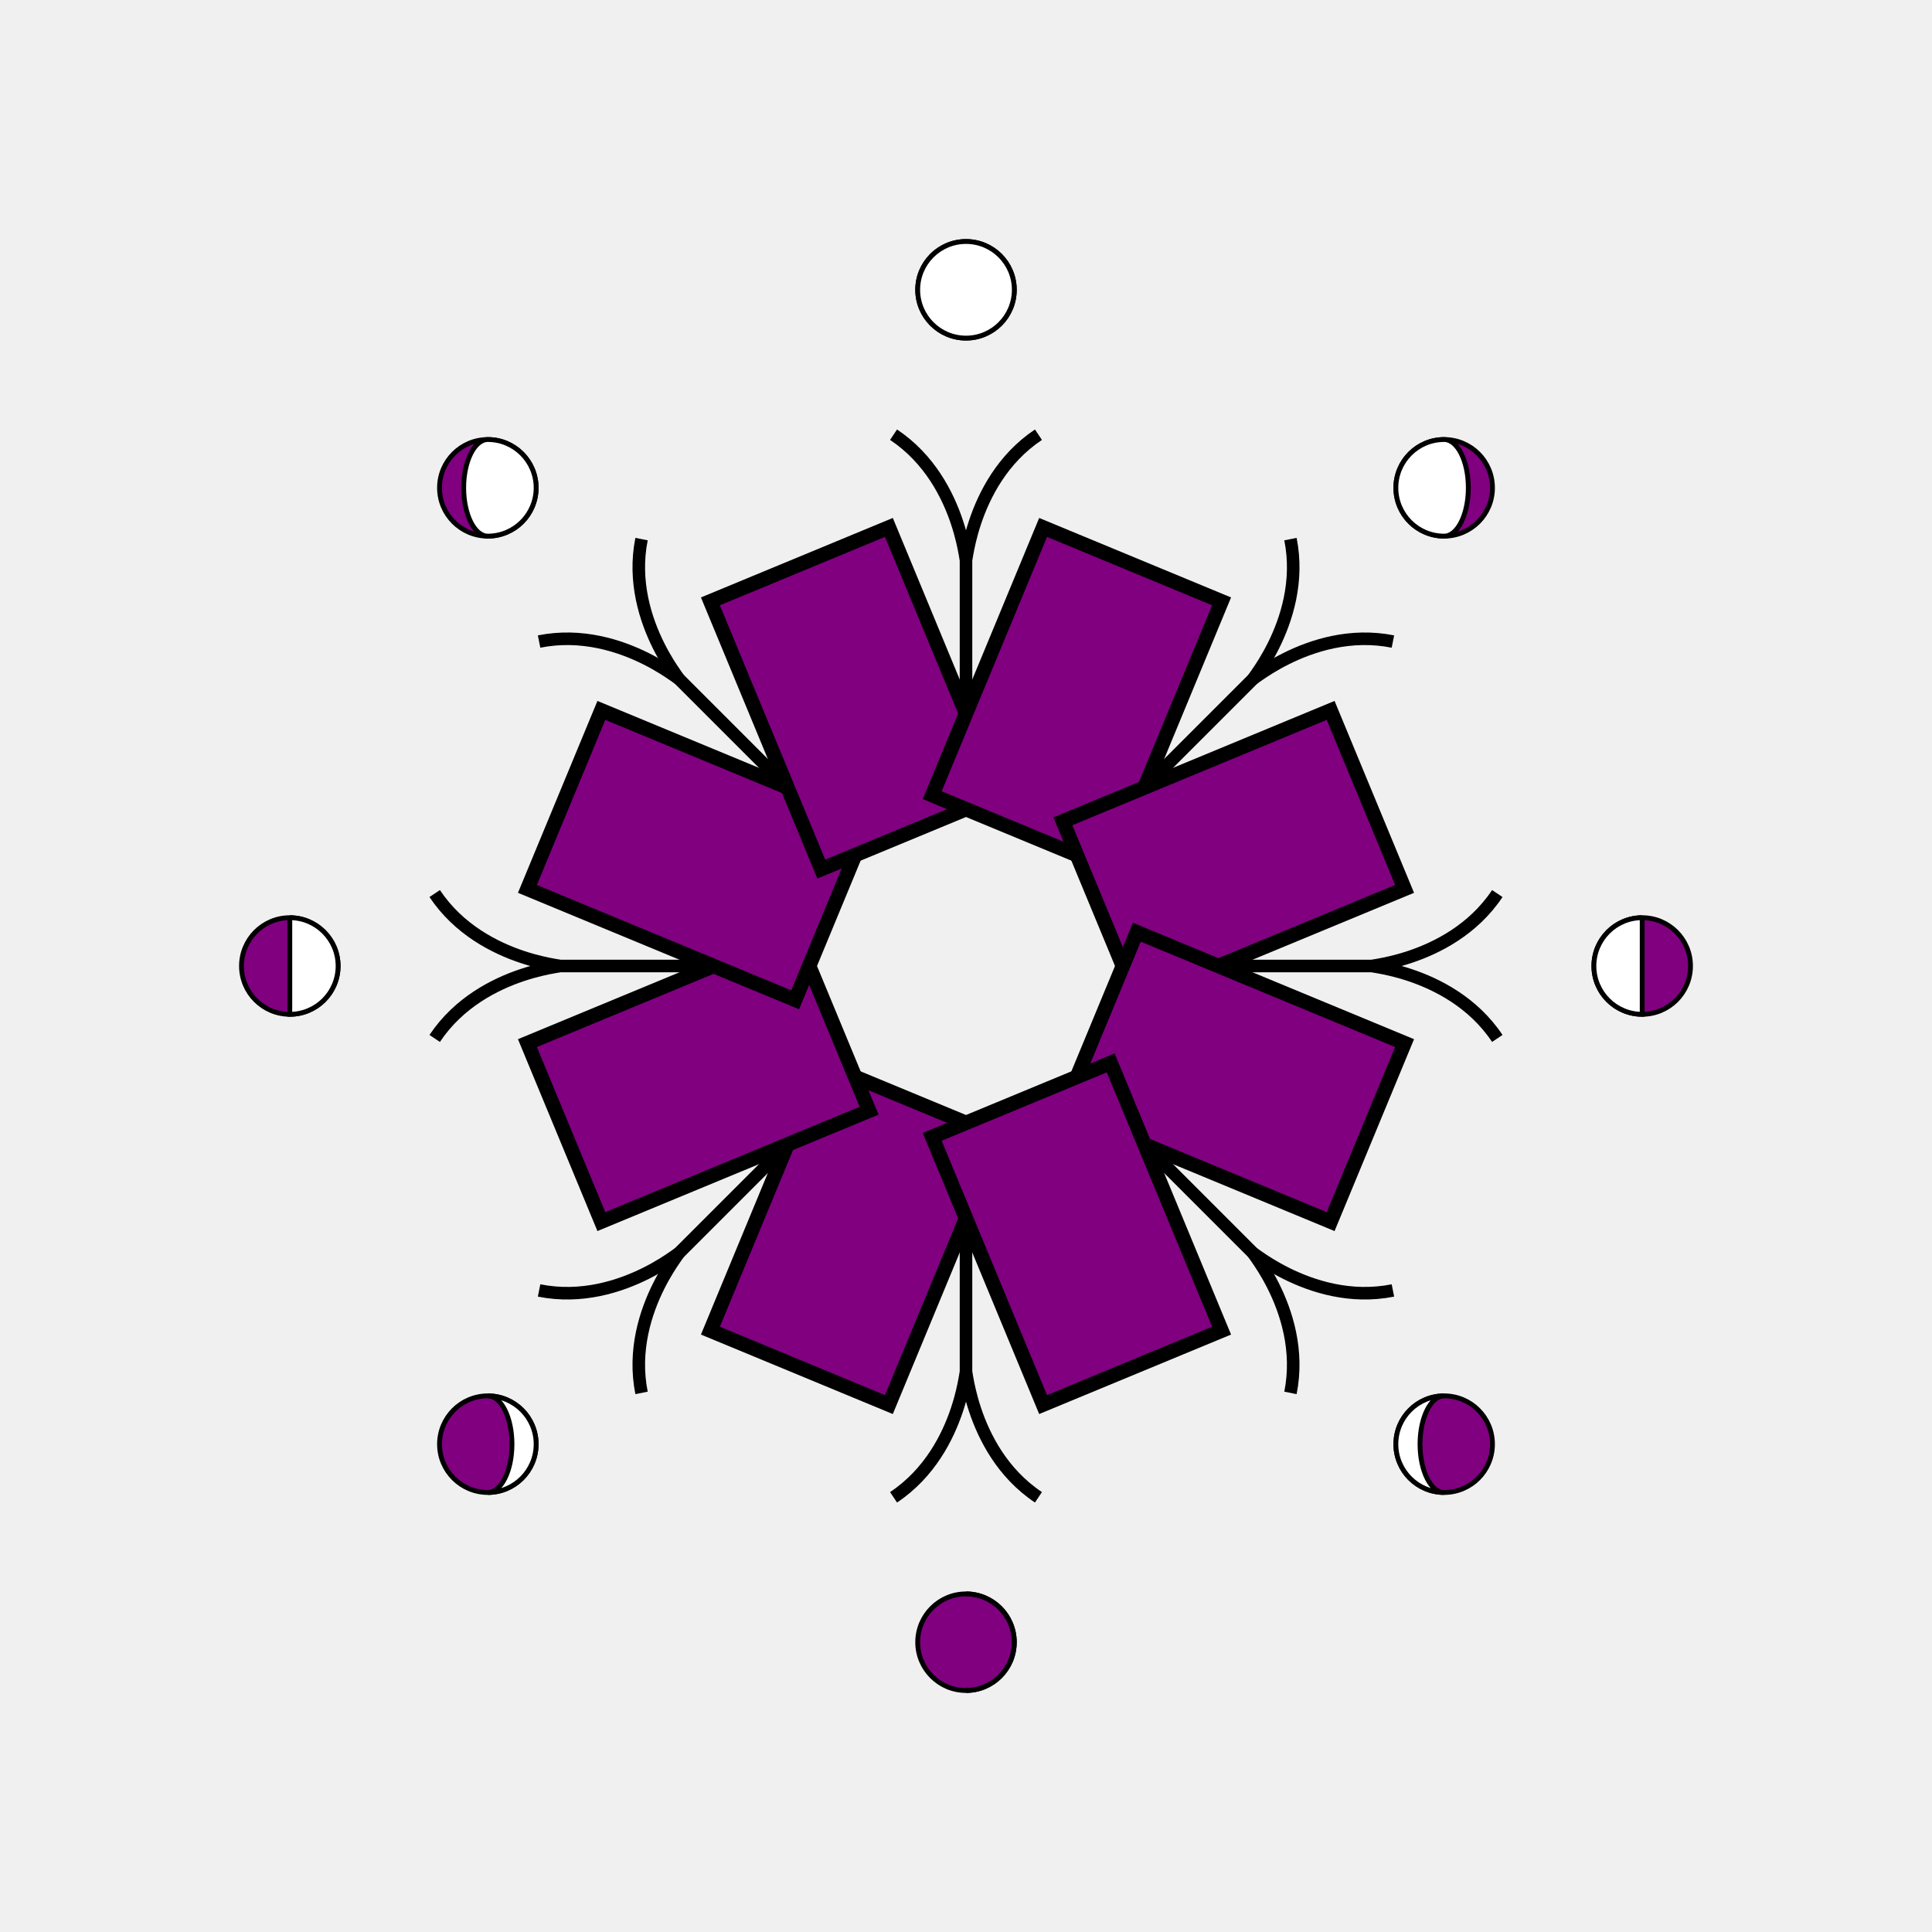
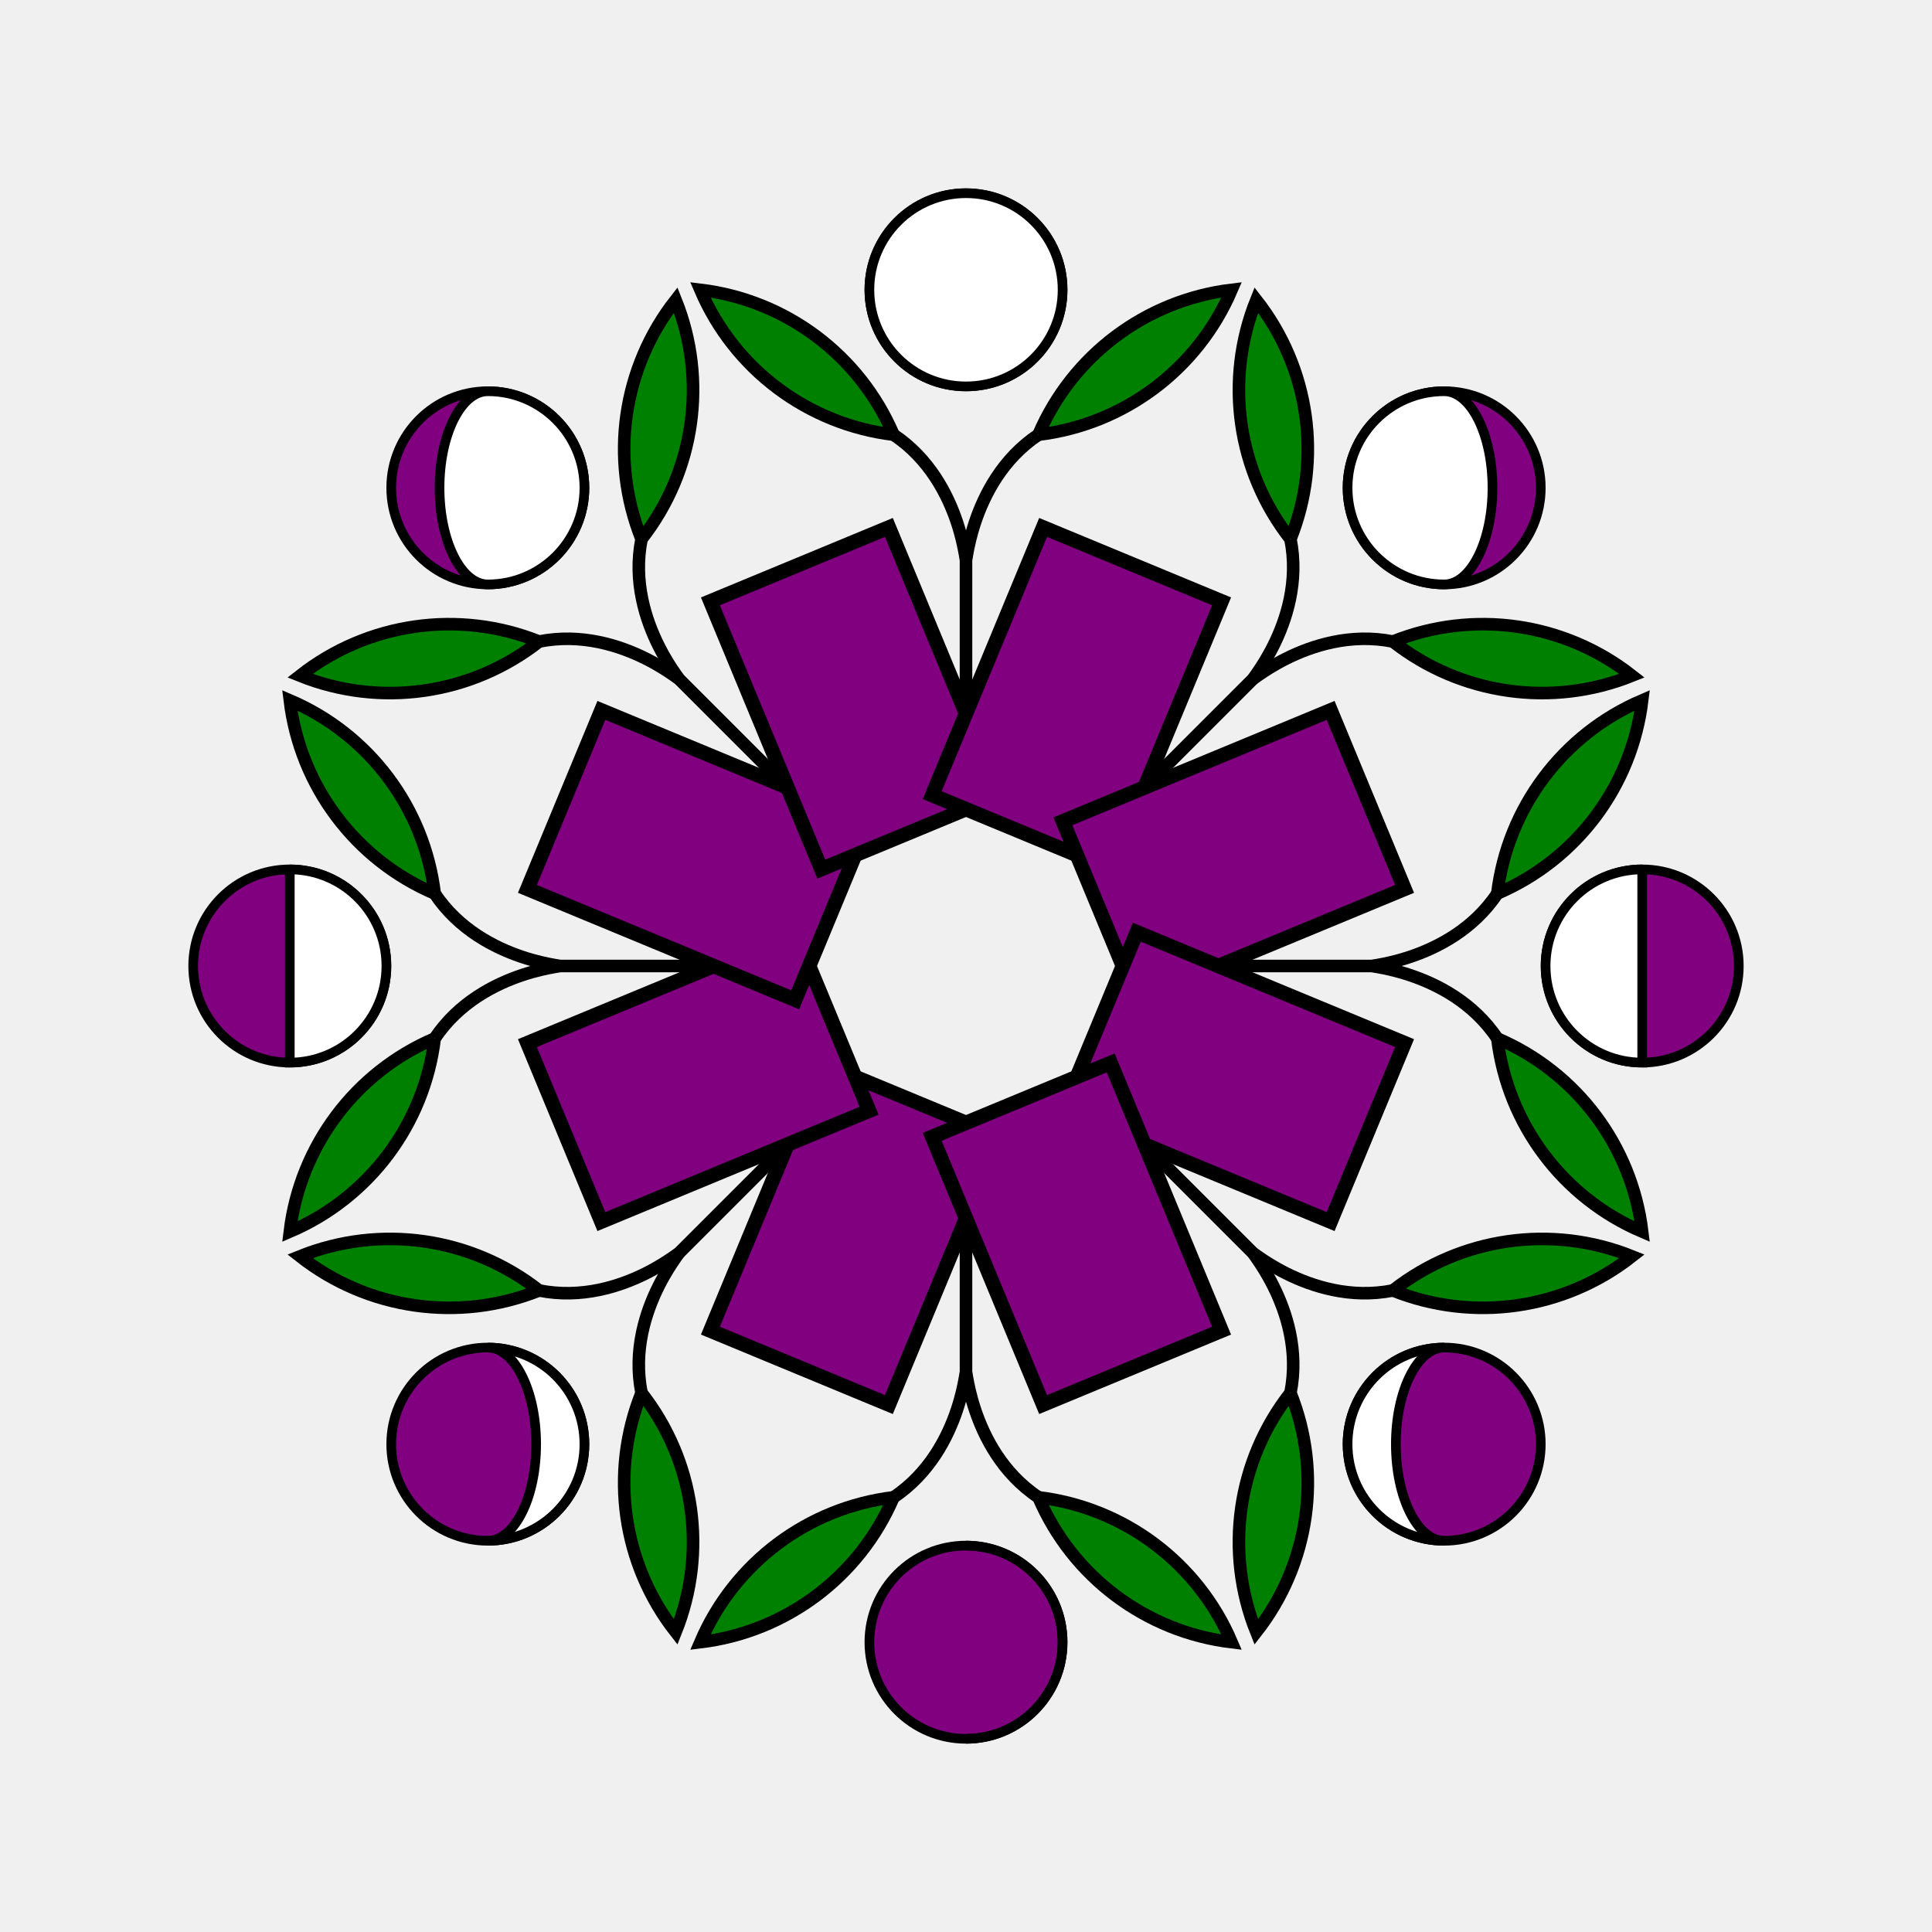
<svg xmlns="http://www.w3.org/2000/svg" viewBox="-1 -1 2 2">
  <style type="text/css">
      .plant {
        stroke: black;
        stroke-width: 0.013;
      }
      .plant-stem {
        fill: none;
      }
+       .plant-leaf {
+         fill: green;
+       }
    </style>
  <g class="plant" transform="         rotate(0)         translate(0, 0.2)       ">
    <path class="plant-stem" d="           M 0,0           L 0,0.25         " />
-     <path class="plant-stem" d="           M 0,0.225           C 0,0.2 0,0.3 0.075,0.35         " />
-     <path class="plant-stem" d="           M 0,0.225           C 0,0.2 0,0.3 -0.075,0.35         " />
+     <path class="plant-stem" d="         M 0,0.225         C 0,0.2 0,0.3 0.075,0.35       " />
+     <path class="plant-stem" d="         M 0,0.225         C 0,0.2 0,0.3 -0.075,0.35       " />
+     <path class="plant-leaf" d="         M 0.075,0.35         a 0.25,0.25 -45 0,0 0.2,0.15         A 0.25,0.25 -45 0,0 0.075,0.35       " />
+     <path class="plant-leaf" d="         M -0.075,0.35         a 0.25,0.25 -45 0,0 -0.2,0.15         A 0.25,0.25 -45 0,0 -0.075,0.35       " />
  </g>
  <g class="plant" transform="         rotate(45)         translate(0, 0.2)       ">
    <path class="plant-stem" d="           M 0,0           L 0,0.25         " />
-     <path class="plant-stem" d="           M 0,0.225           C 0,0.2 0,0.3 0.075,0.35         " />
-     <path class="plant-stem" d="           M 0,0.225           C 0,0.2 0,0.3 -0.075,0.35         " />
+     <path class="plant-stem" d="         M 0,0.225         C 0,0.2 0,0.3 0.075,0.35       " />
+     <path class="plant-stem" d="         M 0,0.225         C 0,0.2 0,0.3 -0.075,0.35       " />
+     <path class="plant-leaf" d="         M 0.075,0.35         a 0.25,0.25 -45 0,0 0.2,0.15         A 0.25,0.25 -45 0,0 0.075,0.35       " />
+     <path class="plant-leaf" d="         M -0.075,0.35         a 0.25,0.25 -45 0,0 -0.2,0.15         A 0.25,0.25 -45 0,0 -0.075,0.35       " />
  </g>
  <g class="plant" transform="         rotate(90)         translate(0, 0.2)       ">
    <path class="plant-stem" d="           M 0,0           L 0,0.25         " />
-     <path class="plant-stem" d="           M 0,0.225           C 0,0.2 0,0.3 0.075,0.35         " />
-     <path class="plant-stem" d="           M 0,0.225           C 0,0.2 0,0.3 -0.075,0.35         " />
+     <path class="plant-stem" d="         M 0,0.225         C 0,0.2 0,0.3 0.075,0.35       " />
+     <path class="plant-stem" d="         M 0,0.225         C 0,0.2 0,0.3 -0.075,0.35       " />
+     <path class="plant-leaf" d="         M 0.075,0.35         a 0.25,0.25 -45 0,0 0.2,0.15         A 0.25,0.25 -45 0,0 0.075,0.35       " />
+     <path class="plant-leaf" d="         M -0.075,0.35         a 0.25,0.25 -45 0,0 -0.2,0.15         A 0.25,0.25 -45 0,0 -0.075,0.35       " />
  </g>
  <g class="plant" transform="         rotate(135)         translate(0, 0.2)       ">
    <path class="plant-stem" d="           M 0,0           L 0,0.25         " />
-     <path class="plant-stem" d="           M 0,0.225           C 0,0.2 0,0.3 0.075,0.35         " />
-     <path class="plant-stem" d="           M 0,0.225           C 0,0.2 0,0.3 -0.075,0.35         " />
+     <path class="plant-stem" d="         M 0,0.225         C 0,0.2 0,0.3 0.075,0.35       " />
+     <path class="plant-stem" d="         M 0,0.225         C 0,0.2 0,0.3 -0.075,0.35       " />
+     <path class="plant-leaf" d="         M 0.075,0.35         a 0.25,0.25 -45 0,0 0.2,0.15         A 0.25,0.25 -45 0,0 0.075,0.35       " />
+     <path class="plant-leaf" d="         M -0.075,0.35         a 0.25,0.25 -45 0,0 -0.2,0.15         A 0.25,0.25 -45 0,0 -0.075,0.35       " />
  </g>
  <g class="plant" transform="         rotate(180)         translate(0, 0.2)       ">
    <path class="plant-stem" d="           M 0,0           L 0,0.25         " />
-     <path class="plant-stem" d="           M 0,0.225           C 0,0.2 0,0.3 0.075,0.35         " />
-     <path class="plant-stem" d="           M 0,0.225           C 0,0.2 0,0.3 -0.075,0.35         " />
+     <path class="plant-stem" d="         M 0,0.225         C 0,0.2 0,0.3 0.075,0.35       " />
+     <path class="plant-stem" d="         M 0,0.225         C 0,0.2 0,0.3 -0.075,0.35       " />
+     <path class="plant-leaf" d="         M 0.075,0.35         a 0.25,0.25 -45 0,0 0.2,0.15         A 0.25,0.25 -45 0,0 0.075,0.35       " />
+     <path class="plant-leaf" d="         M -0.075,0.35         a 0.25,0.25 -45 0,0 -0.2,0.15         A 0.25,0.25 -45 0,0 -0.075,0.35       " />
  </g>
  <g class="plant" transform="         rotate(225)         translate(0, 0.2)       ">
    <path class="plant-stem" d="           M 0,0           L 0,0.25         " />
-     <path class="plant-stem" d="           M 0,0.225           C 0,0.2 0,0.3 0.075,0.35         " />
-     <path class="plant-stem" d="           M 0,0.225           C 0,0.2 0,0.3 -0.075,0.35         " />
+     <path class="plant-stem" d="         M 0,0.225         C 0,0.2 0,0.3 0.075,0.35       " />
+     <path class="plant-stem" d="         M 0,0.225         C 0,0.2 0,0.3 -0.075,0.35       " />
+     <path class="plant-leaf" d="         M 0.075,0.35         a 0.25,0.25 -45 0,0 0.2,0.15         A 0.25,0.25 -45 0,0 0.075,0.35       " />
+     <path class="plant-leaf" d="         M -0.075,0.35         a 0.25,0.25 -45 0,0 -0.2,0.15         A 0.25,0.25 -45 0,0 -0.075,0.35       " />
  </g>
  <g class="plant" transform="         rotate(270)         translate(0, 0.2)       ">
    <path class="plant-stem" d="           M 0,0           L 0,0.25         " />
-     <path class="plant-stem" d="           M 0,0.225           C 0,0.2 0,0.3 0.075,0.35         " />
-     <path class="plant-stem" d="           M 0,0.225           C 0,0.2 0,0.3 -0.075,0.35         " />
+     <path class="plant-stem" d="         M 0,0.225         C 0,0.2 0,0.3 0.075,0.35       " />
+     <path class="plant-stem" d="         M 0,0.225         C 0,0.2 0,0.3 -0.075,0.35       " />
+     <path class="plant-leaf" d="         M 0.075,0.35         a 0.25,0.25 -45 0,0 0.2,0.15         A 0.25,0.25 -45 0,0 0.075,0.35       " />
+     <path class="plant-leaf" d="         M -0.075,0.35         a 0.25,0.25 -45 0,0 -0.2,0.15         A 0.25,0.25 -45 0,0 -0.075,0.35       " />
  </g>
  <g class="plant" transform="         rotate(315)         translate(0, 0.2)       ">
    <path class="plant-stem" d="           M 0,0           L 0,0.25         " />
-     <path class="plant-stem" d="           M 0,0.225           C 0,0.2 0,0.3 0.075,0.35         " />
-     <path class="plant-stem" d="           M 0,0.225           C 0,0.2 0,0.3 -0.075,0.35         " />
+     <path class="plant-stem" d="         M 0,0.225         C 0,0.2 0,0.3 0.075,0.35       " />
+     <path class="plant-stem" d="         M 0,0.225         C 0,0.2 0,0.3 -0.075,0.35       " />
+     <path class="plant-leaf" d="         M 0.075,0.35         a 0.25,0.25 -45 0,0 0.2,0.15         A 0.25,0.25 -45 0,0 0.075,0.35       " />
+     <path class="plant-leaf" d="         M -0.075,0.35         a 0.25,0.25 -45 0,0 -0.2,0.15         A 0.25,0.25 -45 0,0 -0.075,0.35       " />
  </g>
  <style type="text/css">
      .gear {
        stroke: black;
        stroke-width: 0.015;
      }
      .gear-tooth {
        fill: purple;
      }
    </style>
  <g class="gear">
    <g class="gear-tooth" transform="rotate(22.5)">
      <rect x="-0.1" y="0.15" height="0.3" width="0.2" />
    </g>
    <g class="gear-tooth" transform="rotate(67.5)">
      <rect x="-0.1" y="0.15" height="0.3" width="0.2" />
    </g>
    <g class="gear-tooth" transform="rotate(112.5)">
      <rect x="-0.1" y="0.15" height="0.3" width="0.2" />
    </g>
    <g class="gear-tooth" transform="rotate(157.5)">
      <rect x="-0.1" y="0.15" height="0.3" width="0.2" />
    </g>
    <g class="gear-tooth" transform="rotate(202.5)">
      <rect x="-0.1" y="0.15" height="0.3" width="0.2" />
    </g>
    <g class="gear-tooth" transform="rotate(247.5)">
      <rect x="-0.1" y="0.15" height="0.3" width="0.2" />
    </g>
    <g class="gear-tooth" transform="rotate(292.5)">
      <rect x="-0.1" y="0.15" height="0.3" width="0.2" />
    </g>
    <g class="gear-tooth" transform="rotate(337.5)">
      <rect x="-0.1" y="0.15" height="0.3" width="0.2" />
    </g>
  </g>
  <style type="text/css">
      .moon {
        stroke: black;
-         stroke-width: 0.005;
+         stroke-width: 0.01;
      }
      .moon-front {
        fill: white;
      }
      .moon-back {
        fill: purple;
      }
    </style>
  <g class="moon">
-     <path class="moon-back" d="M 4.286263797015736e-17,0.65            a 0.02,0.02 0 1,1 0,0.1            a 0.02,0.02 0 1,1 0,-0.1" />
-     <path class="moon-front" d="M 4.286263797015736e-17,0.65            a 0.02,0.02 0 1,1 0,0.1            a 0.02,0.02 0 1,0 0,-0.1" />
+     <path class="moon-back" d="M 4.286263797015736e-17,0.6            a 0.04,0.04 0 1,1 0,0.2            a 0.04,0.04 0 1,1 0,-0.2" />
+     <path class="moon-front" d="M 4.286263797015736e-17,0.6            a 0.04,0.04 0 1,1 0,0.2            a 0.04,0.04 0 1,0 0,-0.2" />
  </g>
  <g class="moon">
-     <path class="moon-back" d="M -0.495,0.445            a 0.02,0.02 0 1,1 0,0.1            a 0.02,0.02 0 1,1 0,-0.1" />
-     <path class="moon-front" d="M -0.495,0.445            a 0.01,0.02 0 1,1 0,0.1            a 0.02,0.02 0 1,0 0,-0.1" />
+     <path class="moon-back" d="M -0.495,0.395            a 0.04,0.04 0 1,1 0,0.2            a 0.04,0.04 0 1,1 0,-0.2" />
+     <path class="moon-front" d="M -0.495,0.395            a 0.02,0.04 0 1,1 0,0.2            a 0.04,0.04 0 1,0 0,-0.2" />
  </g>
  <g class="moon">
-     <path class="moon-back" d="M -0.7,-0.05            a 0.02,0.02 0 1,1 0,0.1            a 0.02,0.02 0 1,1 0,-0.1" />
-     <path class="moon-front" d="M -0.7,-0.05            a 0,0.02 0 1,1 0,0.1            a 0.02,0.02 0 1,0 0,-0.1" />
+     <path class="moon-back" d="M -0.7,-0.1            a 0.04,0.04 0 1,1 0,0.2            a 0.04,0.04 0 1,1 0,-0.2" />
+     <path class="moon-front" d="M -0.7,-0.1            a 0,0.04 0 1,1 0,0.2            a 0.04,0.04 0 1,0 0,-0.2" />
  </g>
  <g class="moon">
-     <path class="moon-back" d="M -0.495,-0.545            a 0.02,0.02 0 1,1 0,0.1            a 0.02,0.02 0 1,1 0,-0.1" />
-     <path class="moon-front" d="M -0.495,-0.545            a 0.01,0.02 0 1,0 0,0.1            a 0.02,0.02 0 1,0 0,-0.1" />
+     <path class="moon-back" d="M -0.495,-0.595            a 0.04,0.04 0 1,1 0,0.2            a 0.04,0.04 0 1,1 0,-0.2" />
+     <path class="moon-front" d="M -0.495,-0.595            a 0.02,0.04 0 1,0 0,0.2            a 0.04,0.04 0 1,0 0,-0.2" />
  </g>
  <g class="moon">
-     <path class="moon-back" d="M -1.2858791391047207e-16,-0.75            a 0.02,0.02 0 1,1 0,0.1            a 0.02,0.02 0 1,1 0,-0.1" />
-     <path class="moon-front" d="M -1.2858791391047207e-16,-0.75            a 0.02,0.02 0 1,0 0,0.1            a 0.02,0.02 0 1,0 0,-0.1" />
+     <path class="moon-back" d="M -1.2858791391047207e-16,-0.8            a 0.04,0.04 0 1,1 0,0.2            a 0.04,0.04 0 1,1 0,-0.2" />
+     <path class="moon-front" d="M -1.2858791391047207e-16,-0.8            a 0.04,0.04 0 1,0 0,0.2            a 0.04,0.04 0 1,0 0,-0.2" />
  </g>
  <g class="moon">
-     <path class="moon-back" d="M 0.495,-0.545            a 0.02,0.02 0 1,1 0,0.1            a 0.02,0.02 0 1,1 0,-0.1" />
-     <path class="moon-front" d="M 0.495,-0.545            a 0.01,0.02 0 1,1 0,0.1            a 0.02,0.02 0 1,1 0,-0.1" />
+     <path class="moon-back" d="M 0.495,-0.595            a 0.04,0.04 0 1,1 0,0.2            a 0.04,0.04 0 1,1 0,-0.2" />
+     <path class="moon-front" d="M 0.495,-0.595            a 0.02,0.04 0 1,1 0,0.2            a 0.04,0.04 0 1,1 0,-0.2" />
  </g>
  <g class="moon">
-     <path class="moon-back" d="M 0.7,-0.05            a 0.02,0.02 0 1,1 0,0.1            a 0.02,0.02 0 1,1 0,-0.1" />
-     <path class="moon-front" d="M 0.7,-0.05            a 0,0.02 0 1,1 0,0.1            a 0.02,0.02 0 1,1 0,-0.1" />
+     <path class="moon-back" d="M 0.7,-0.1            a 0.04,0.04 0 1,1 0,0.2            a 0.04,0.04 0 1,1 0,-0.2" />
+     <path class="moon-front" d="M 0.7,-0.1            a 0,0.04 0 1,1 0,0.2            a 0.04,0.04 0 1,1 0,-0.2" />
  </g>
  <g class="moon">
-     <path class="moon-back" d="M 0.495,0.445            a 0.02,0.02 0 1,1 0,0.1            a 0.02,0.02 0 1,1 0,-0.1" />
-     <path class="moon-front" d="M 0.495,0.445            a 0.01,0.02 0 1,0 0,0.1            a 0.02,0.02 0 1,1 0,-0.1" />
+     <path class="moon-back" d="M 0.495,0.395            a 0.04,0.04 0 1,1 0,0.2            a 0.04,0.04 0 1,1 0,-0.2" />
+     <path class="moon-front" d="M 0.495,0.395            a 0.02,0.04 0 1,0 0,0.2            a 0.04,0.04 0 1,1 0,-0.2" />
  </g>
</svg>
